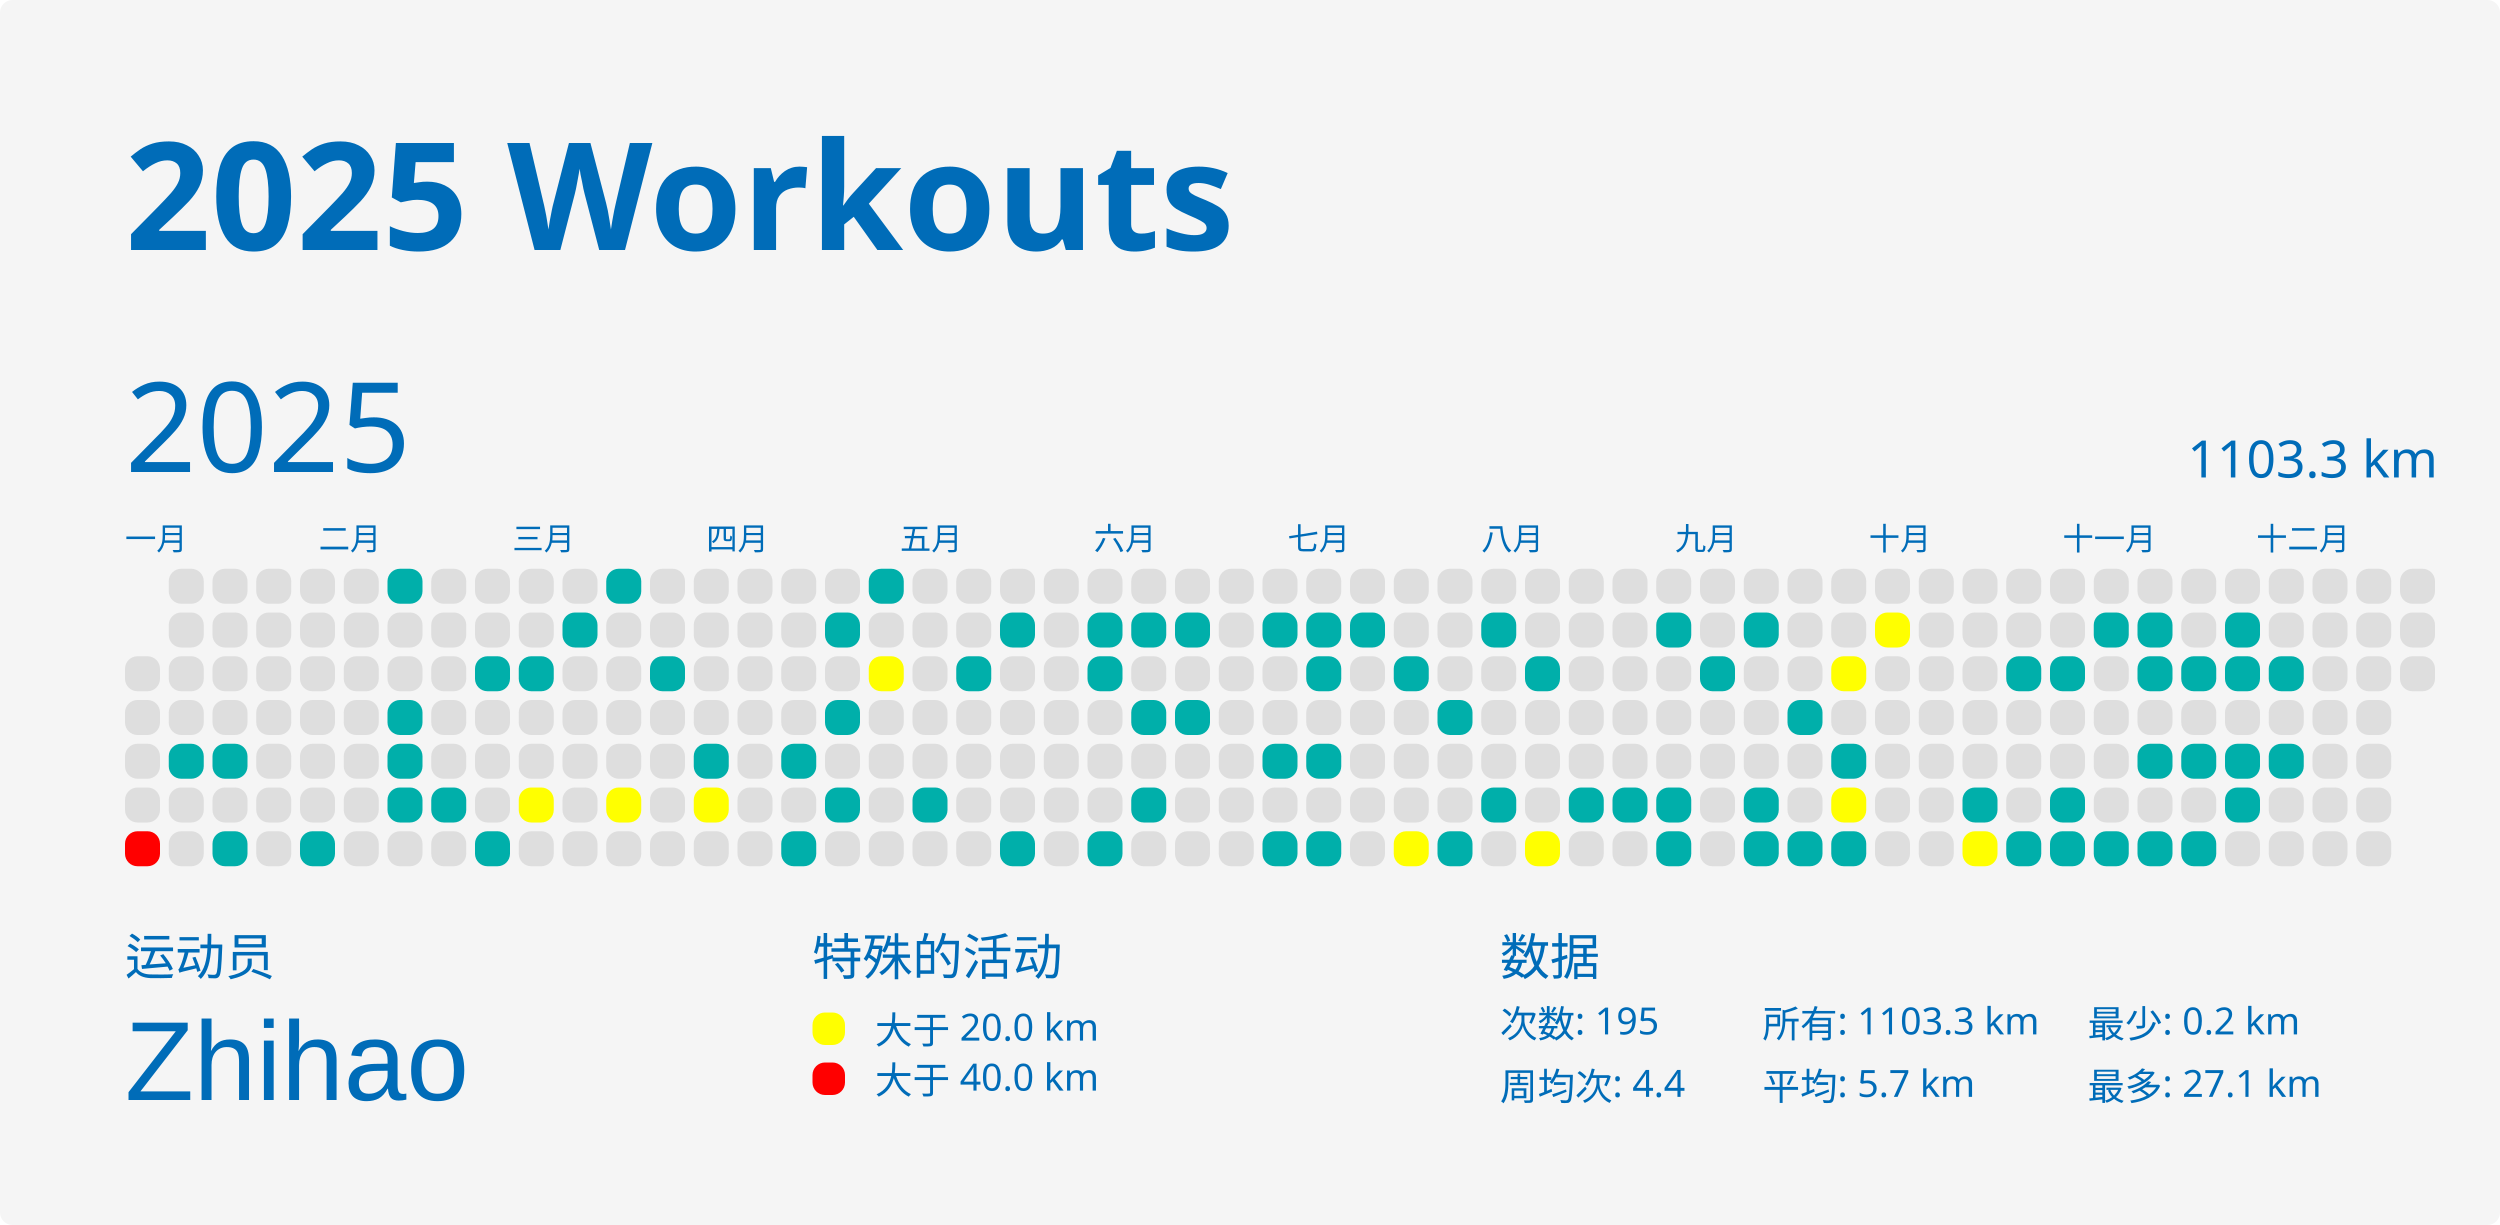
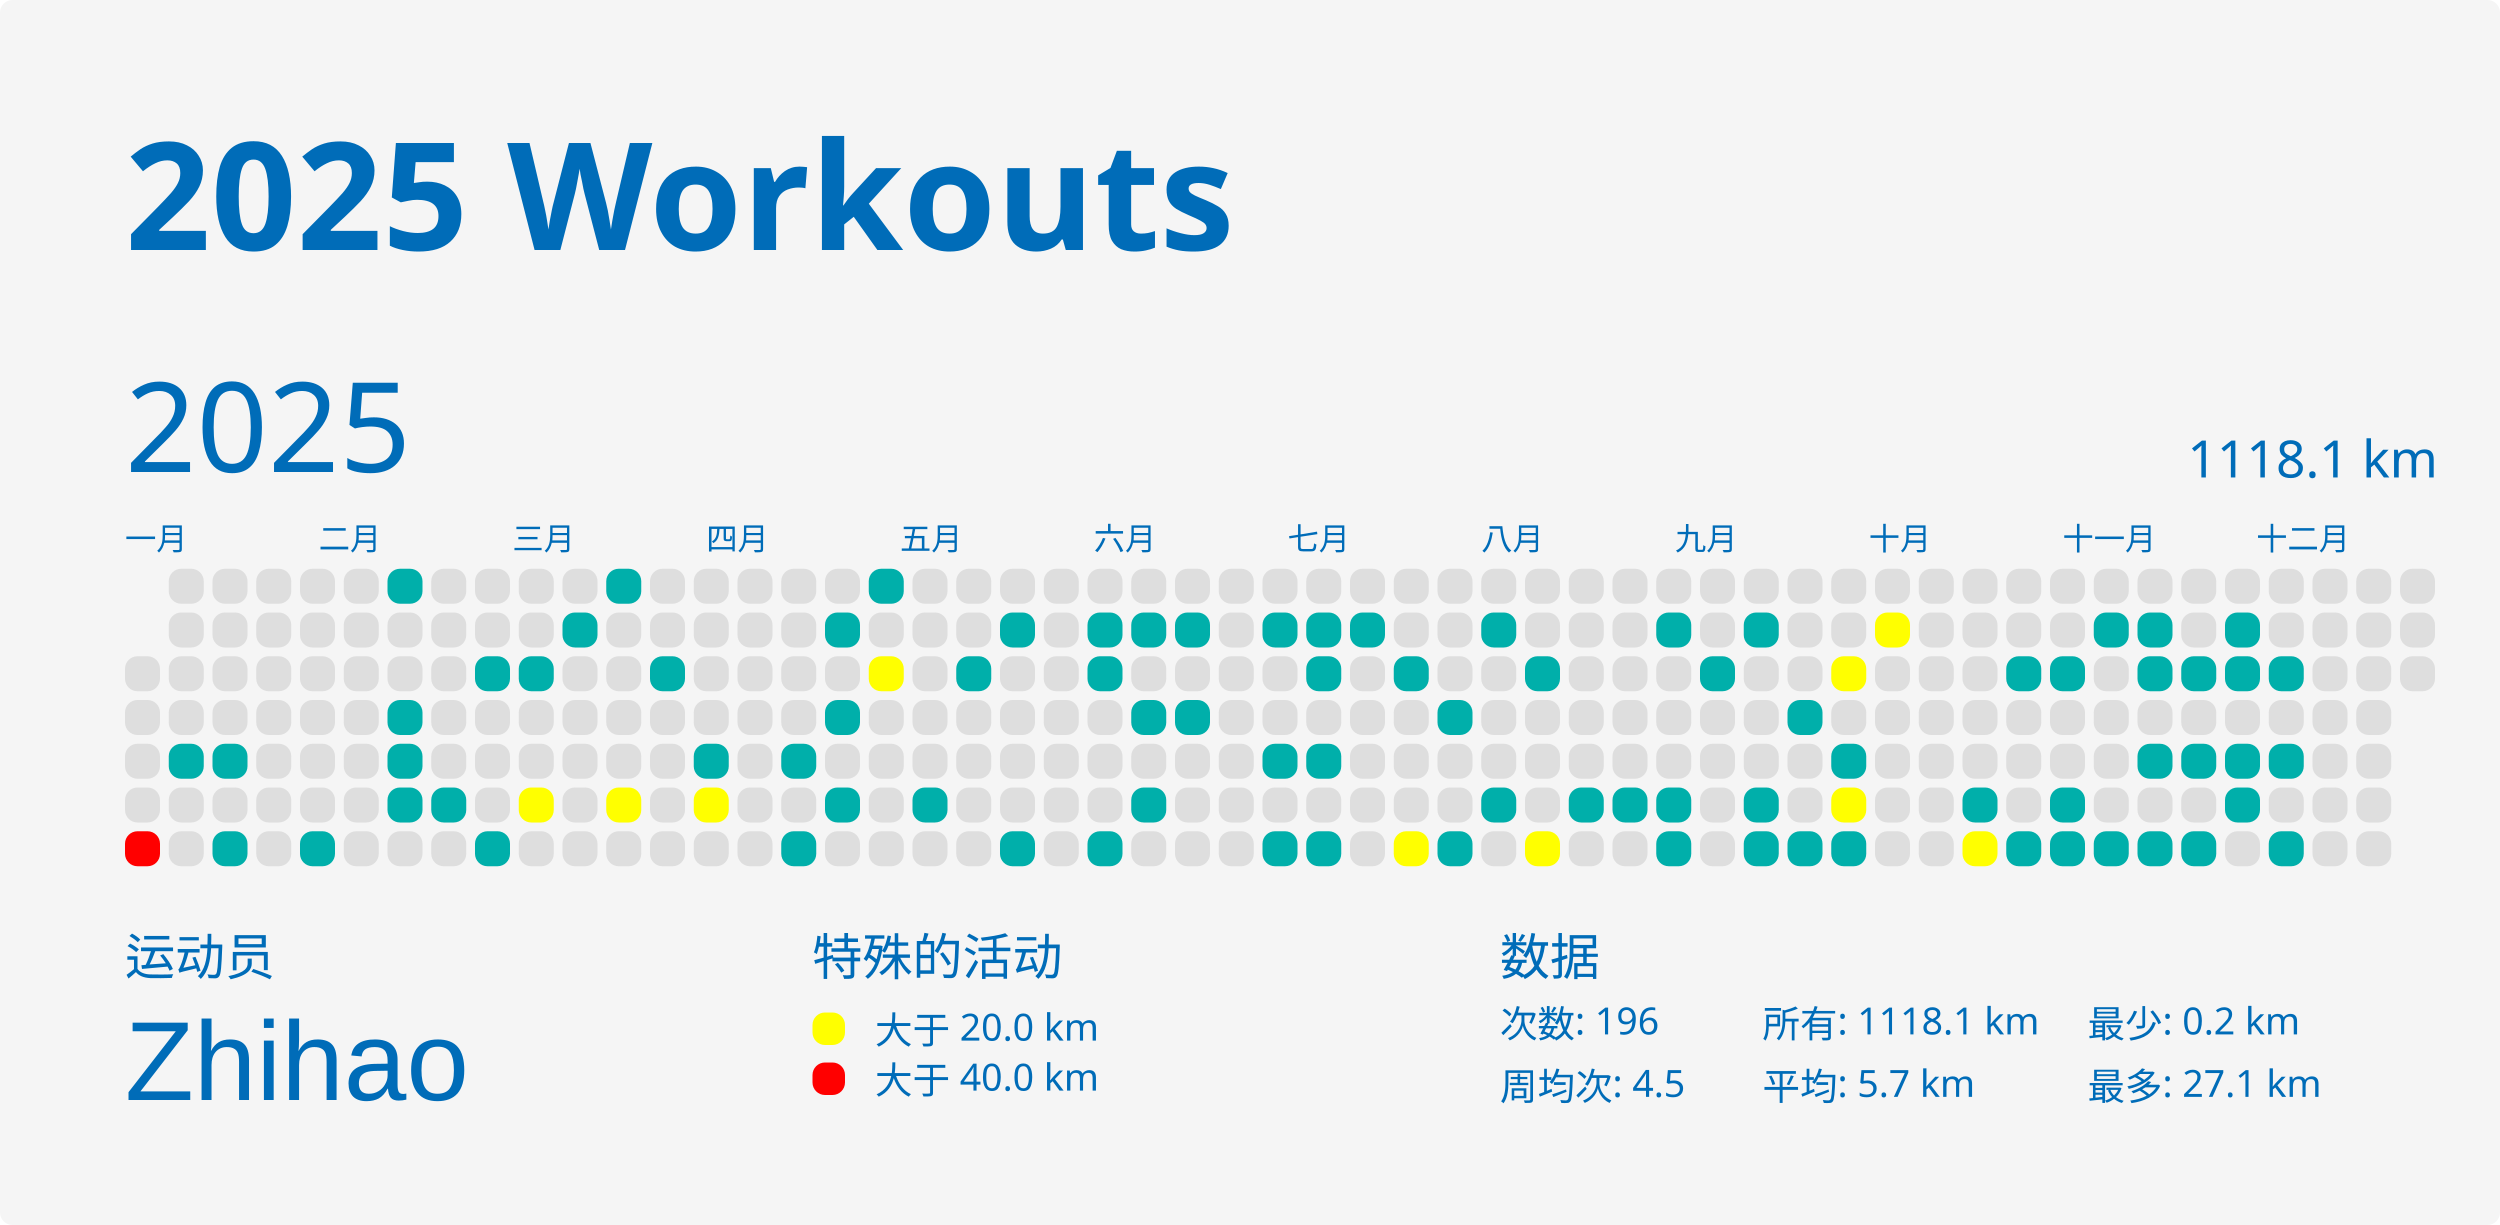
<svg xmlns="http://www.w3.org/2000/svg" baseProfile="full" height="98mm" version="1.1" viewBox="0,0,200,98" width="200mm">
  <defs />
  <rect fill="#f5f5f5" height="98" rx="1" ry="1" width="200" x="0" y="0" />
  <text fill="#006cb8" style="font-size:12px; font-family:MGI-Regular; font-weight:bold;" x="10" y="20">2025 Workouts</text>
  <text fill="#006cb8" style="font-size:4px; font-family:MGI-Regular" x="10" y="78">运动员</text>
  <text fill="#006cb8" style="font-size:9px; font-family:Arial" x="10" y="88">Zhihao</text>
  <text fill="#006cb8" style="font-size:4px; font-family:MGI-Regular" x="65" y="78">特殊的活动</text>
  <rect fill="yellow" height="2.6" rx="1" ry="1" width="2.6" x="65" y="81" />
  <text fill="#006cb8" style="font-size:3px; font-family:MGI-Regular" x="70" y="83.5">大于 20.0 km</text>
  <rect fill="red" height="2.6" rx="1" ry="1" width="2.6" x="65" y="85" />
  <text fill="#006cb8" style="font-size:3px; font-family:MGI-Regular" x="70" y="87.5">大于 40.0 km</text>
  <text fill="#006cb8" style="font-size:4px; font-family:MGI-Regular" x="120" y="78">数据</text>
-   <text fill="#006cb8" style="font-size:3px; font-family:MGI-Regular" x="120" y="83">次数: 195</text>
-   <text fill="#006cb8" style="font-size:3px; font-family:MGI-Regular" x="120" y="88">周均次: 4.4</text>
-   <text fill="#006cb8" style="font-size:3px; font-family:MGI-Regular" x="141" y="83">所有: 1103.3 km</text>
+   <text fill="#006cb8" style="font-size:3px; font-family:MGI-Regular" x="120" y="83">次数: 196</text>
+   <text fill="#006cb8" style="font-size:3px; font-family:MGI-Regular" x="120" y="88">周均次: 4.5</text>
+   <text fill="#006cb8" style="font-size:3px; font-family:MGI-Regular" x="141" y="83">所有: 1118.1 km</text>
  <text fill="#006cb8" style="font-size:3px; font-family:MGI-Regular" x="141" y="88">平均: 5.7 km</text>
  <text fill="#006cb8" style="font-size:3px; font-family:MGI-Regular" x="167" y="83">最少: 0.2 km</text>
  <text fill="#006cb8" style="font-size:3px; font-family:MGI-Regular" x="167" y="88">最多: 27.1 km</text>
  <text dominant-baseline="hanging" fill="#006cb8" style="font-size:10.0px; font-family:MGI-Regular;" x="10" y="30">2025</text>
-   <text dominant-baseline="hanging" fill="#006cb8" style="font-size:4.125px; font-family:MGI-Regular;" x="175" y="35">1103.3 km</text>
+   <text dominant-baseline="hanging" fill="#006cb8" style="font-size:4.125px; font-family:MGI-Regular;" x="175" y="35">1118.1 km</text>
  <text fill="#006cb8" style="font-size:2.5px; font-family:MGI-Regular" x="10.0" y="44">一月</text>
  <text fill="#006cb8" style="font-size:2.5px; font-family:MGI-Regular" x="25.5" y="44">二月</text>
  <text fill="#006cb8" style="font-size:2.5px; font-family:MGI-Regular" x="41.0" y="44">三月</text>
  <text fill="#006cb8" style="font-size:2.5px; font-family:MGI-Regular" x="56.5" y="44">四月</text>
  <text fill="#006cb8" style="font-size:2.5px; font-family:MGI-Regular" x="72.0" y="44">五月</text>
  <text fill="#006cb8" style="font-size:2.5px; font-family:MGI-Regular" x="87.5" y="44">六月</text>
  <text fill="#006cb8" style="font-size:2.5px; font-family:MGI-Regular" x="103.0" y="44">七月</text>
  <text fill="#006cb8" style="font-size:2.5px; font-family:MGI-Regular" x="118.5" y="44">八月</text>
  <text fill="#006cb8" style="font-size:2.5px; font-family:MGI-Regular" x="134.0" y="44">九月</text>
  <text fill="#006cb8" style="font-size:2.5px; font-family:MGI-Regular" x="149.5" y="44">十月</text>
  <text fill="#006cb8" style="font-size:2.5px; font-family:MGI-Regular" x="165.0" y="44">十一月</text>
  <text fill="#006cb8" style="font-size:2.5px; font-family:MGI-Regular" x="180.5" y="44">十二月</text>
  <rect fill="#dedede" height="2.8" rx="1" ry="1" width="2.8" x="10.0" y="52.5" />
  <rect fill="#dedede" height="2.8" rx="1" ry="1" width="2.8" x="10.0" y="56.0" />
  <rect fill="#dedede" height="2.8" rx="1" ry="1" width="2.8" x="10.0" y="59.5" />
  <rect fill="#dedede" height="2.8" rx="1" ry="1" width="2.8" x="10.0" y="63.0" />
  <rect fill="red" height="2.8" rx="1" ry="1" width="2.8" x="10.0" y="66.5" />
  <rect fill="#dedede" height="2.8" rx="1" ry="1" width="2.8" x="13.5" y="45.5" />
  <rect fill="#dedede" height="2.8" rx="1" ry="1" width="2.8" x="13.5" y="49.0" />
  <rect fill="#dedede" height="2.8" rx="1" ry="1" width="2.8" x="13.5" y="52.5" />
  <rect fill="#dedede" height="2.8" rx="1" ry="1" width="2.8" x="13.5" y="56.0" />
  <rect fill="#00AFAA" height="2.8" rx="1" ry="1" width="2.8" x="13.5" y="59.5" />
  <rect fill="#dedede" height="2.8" rx="1" ry="1" width="2.8" x="13.5" y="63.0" />
  <rect fill="#dedede" height="2.8" rx="1" ry="1" width="2.8" x="13.5" y="66.5" />
  <rect fill="#dedede" height="2.8" rx="1" ry="1" width="2.8" x="17.0" y="45.5" />
  <rect fill="#dedede" height="2.8" rx="1" ry="1" width="2.8" x="17.0" y="49.0" />
  <rect fill="#dedede" height="2.8" rx="1" ry="1" width="2.8" x="17.0" y="52.5" />
  <rect fill="#dedede" height="2.8" rx="1" ry="1" width="2.8" x="17.0" y="56.0" />
  <rect fill="#00AFAA" height="2.8" rx="1" ry="1" width="2.8" x="17.0" y="59.5" />
  <rect fill="#dedede" height="2.8" rx="1" ry="1" width="2.8" x="17.0" y="63.0" />
  <rect fill="#00AFAA" height="2.8" rx="1" ry="1" width="2.8" x="17.0" y="66.5" />
  <rect fill="#dedede" height="2.8" rx="1" ry="1" width="2.8" x="20.5" y="45.5" />
  <rect fill="#dedede" height="2.8" rx="1" ry="1" width="2.8" x="20.5" y="49.0" />
  <rect fill="#dedede" height="2.8" rx="1" ry="1" width="2.8" x="20.5" y="52.5" />
  <rect fill="#dedede" height="2.8" rx="1" ry="1" width="2.8" x="20.5" y="56.0" />
  <rect fill="#dedede" height="2.8" rx="1" ry="1" width="2.8" x="20.5" y="59.5" />
  <rect fill="#dedede" height="2.8" rx="1" ry="1" width="2.8" x="20.5" y="63.0" />
  <rect fill="#dedede" height="2.8" rx="1" ry="1" width="2.8" x="20.5" y="66.5" />
  <rect fill="#dedede" height="2.8" rx="1" ry="1" width="2.8" x="24.0" y="45.5" />
  <rect fill="#dedede" height="2.8" rx="1" ry="1" width="2.8" x="24.0" y="49.0" />
  <rect fill="#dedede" height="2.8" rx="1" ry="1" width="2.8" x="24.0" y="52.5" />
  <rect fill="#dedede" height="2.8" rx="1" ry="1" width="2.8" x="24.0" y="56.0" />
  <rect fill="#dedede" height="2.8" rx="1" ry="1" width="2.8" x="24.0" y="59.5" />
  <rect fill="#dedede" height="2.8" rx="1" ry="1" width="2.8" x="24.0" y="63.0" />
  <rect fill="#00AFAA" height="2.8" rx="1" ry="1" width="2.8" x="24.0" y="66.5" />
  <rect fill="#dedede" height="2.8" rx="1" ry="1" width="2.8" x="27.5" y="45.5" />
  <rect fill="#dedede" height="2.8" rx="1" ry="1" width="2.8" x="27.5" y="49.0" />
  <rect fill="#dedede" height="2.8" rx="1" ry="1" width="2.8" x="27.5" y="52.5" />
  <rect fill="#dedede" height="2.8" rx="1" ry="1" width="2.8" x="27.5" y="56.0" />
  <rect fill="#dedede" height="2.8" rx="1" ry="1" width="2.8" x="27.5" y="59.5" />
  <rect fill="#dedede" height="2.8" rx="1" ry="1" width="2.8" x="27.5" y="63.0" />
  <rect fill="#dedede" height="2.8" rx="1" ry="1" width="2.8" x="27.5" y="66.5" />
  <rect fill="#00AFAA" height="2.8" rx="1" ry="1" width="2.8" x="31.0" y="45.5" />
  <rect fill="#dedede" height="2.8" rx="1" ry="1" width="2.8" x="31.0" y="49.0" />
  <rect fill="#dedede" height="2.8" rx="1" ry="1" width="2.8" x="31.0" y="52.5" />
  <rect fill="#00AFAA" height="2.8" rx="1" ry="1" width="2.8" x="31.0" y="56.0" />
  <rect fill="#00AFAA" height="2.8" rx="1" ry="1" width="2.8" x="31.0" y="59.5" />
  <rect fill="#00AFAA" height="2.8" rx="1" ry="1" width="2.8" x="31.0" y="63.0" />
  <rect fill="#dedede" height="2.8" rx="1" ry="1" width="2.8" x="31.0" y="66.5" />
  <rect fill="#dedede" height="2.8" rx="1" ry="1" width="2.8" x="34.5" y="45.5" />
  <rect fill="#dedede" height="2.8" rx="1" ry="1" width="2.8" x="34.5" y="49.0" />
  <rect fill="#dedede" height="2.8" rx="1" ry="1" width="2.8" x="34.5" y="52.5" />
  <rect fill="#dedede" height="2.8" rx="1" ry="1" width="2.8" x="34.5" y="56.0" />
  <rect fill="#dedede" height="2.8" rx="1" ry="1" width="2.8" x="34.5" y="59.5" />
  <rect fill="#00AFAA" height="2.8" rx="1" ry="1" width="2.8" x="34.5" y="63.0" />
  <rect fill="#dedede" height="2.8" rx="1" ry="1" width="2.8" x="34.5" y="66.5" />
  <rect fill="#dedede" height="2.8" rx="1" ry="1" width="2.8" x="38.0" y="45.5" />
  <rect fill="#dedede" height="2.8" rx="1" ry="1" width="2.8" x="38.0" y="49.0" />
  <rect fill="#00AFAA" height="2.8" rx="1" ry="1" width="2.8" x="38.0" y="52.5" />
  <rect fill="#dedede" height="2.8" rx="1" ry="1" width="2.8" x="38.0" y="56.0" />
  <rect fill="#dedede" height="2.8" rx="1" ry="1" width="2.8" x="38.0" y="59.5" />
  <rect fill="#dedede" height="2.8" rx="1" ry="1" width="2.8" x="38.0" y="63.0" />
  <rect fill="#00AFAA" height="2.8" rx="1" ry="1" width="2.8" x="38.0" y="66.5" />
  <rect fill="#dedede" height="2.8" rx="1" ry="1" width="2.8" x="41.5" y="45.5" />
  <rect fill="#dedede" height="2.8" rx="1" ry="1" width="2.8" x="41.5" y="49.0" />
  <rect fill="#00AFAA" height="2.8" rx="1" ry="1" width="2.8" x="41.5" y="52.5" />
  <rect fill="#dedede" height="2.8" rx="1" ry="1" width="2.8" x="41.5" y="56.0" />
  <rect fill="#dedede" height="2.8" rx="1" ry="1" width="2.8" x="41.5" y="59.5" />
  <rect fill="yellow" height="2.8" rx="1" ry="1" width="2.8" x="41.5" y="63.0" />
  <rect fill="#dedede" height="2.8" rx="1" ry="1" width="2.8" x="41.5" y="66.5" />
  <rect fill="#dedede" height="2.8" rx="1" ry="1" width="2.8" x="45.0" y="45.5" />
  <rect fill="#00AFAA" height="2.8" rx="1" ry="1" width="2.8" x="45.0" y="49.0" />
  <rect fill="#dedede" height="2.8" rx="1" ry="1" width="2.8" x="45.0" y="52.5" />
  <rect fill="#dedede" height="2.8" rx="1" ry="1" width="2.8" x="45.0" y="56.0" />
  <rect fill="#dedede" height="2.8" rx="1" ry="1" width="2.8" x="45.0" y="59.5" />
  <rect fill="#dedede" height="2.8" rx="1" ry="1" width="2.8" x="45.0" y="63.0" />
  <rect fill="#dedede" height="2.8" rx="1" ry="1" width="2.8" x="45.0" y="66.5" />
  <rect fill="#00AFAA" height="2.8" rx="1" ry="1" width="2.8" x="48.5" y="45.5" />
  <rect fill="#dedede" height="2.8" rx="1" ry="1" width="2.8" x="48.5" y="49.0" />
  <rect fill="#dedede" height="2.8" rx="1" ry="1" width="2.8" x="48.5" y="52.5" />
  <rect fill="#dedede" height="2.8" rx="1" ry="1" width="2.8" x="48.5" y="56.0" />
  <rect fill="#dedede" height="2.8" rx="1" ry="1" width="2.8" x="48.5" y="59.5" />
  <rect fill="yellow" height="2.8" rx="1" ry="1" width="2.8" x="48.5" y="63.0" />
  <rect fill="#dedede" height="2.8" rx="1" ry="1" width="2.8" x="48.5" y="66.5" />
  <rect fill="#dedede" height="2.8" rx="1" ry="1" width="2.8" x="52.0" y="45.5" />
  <rect fill="#dedede" height="2.8" rx="1" ry="1" width="2.8" x="52.0" y="49.0" />
  <rect fill="#00AFAA" height="2.8" rx="1" ry="1" width="2.8" x="52.0" y="52.5" />
  <rect fill="#dedede" height="2.8" rx="1" ry="1" width="2.8" x="52.0" y="56.0" />
  <rect fill="#dedede" height="2.8" rx="1" ry="1" width="2.8" x="52.0" y="59.5" />
  <rect fill="#dedede" height="2.8" rx="1" ry="1" width="2.8" x="52.0" y="63.0" />
  <rect fill="#dedede" height="2.8" rx="1" ry="1" width="2.8" x="52.0" y="66.5" />
  <rect fill="#dedede" height="2.8" rx="1" ry="1" width="2.8" x="55.5" y="45.5" />
  <rect fill="#dedede" height="2.8" rx="1" ry="1" width="2.8" x="55.5" y="49.0" />
  <rect fill="#dedede" height="2.8" rx="1" ry="1" width="2.8" x="55.5" y="52.5" />
  <rect fill="#dedede" height="2.8" rx="1" ry="1" width="2.8" x="55.5" y="56.0" />
  <rect fill="#00AFAA" height="2.8" rx="1" ry="1" width="2.8" x="55.5" y="59.5" />
  <rect fill="yellow" height="2.8" rx="1" ry="1" width="2.8" x="55.5" y="63.0" />
  <rect fill="#dedede" height="2.8" rx="1" ry="1" width="2.8" x="55.5" y="66.5" />
  <rect fill="#dedede" height="2.8" rx="1" ry="1" width="2.8" x="59.0" y="45.5" />
  <rect fill="#dedede" height="2.8" rx="1" ry="1" width="2.8" x="59.0" y="49.0" />
  <rect fill="#dedede" height="2.8" rx="1" ry="1" width="2.8" x="59.0" y="52.5" />
  <rect fill="#dedede" height="2.8" rx="1" ry="1" width="2.8" x="59.0" y="56.0" />
  <rect fill="#dedede" height="2.8" rx="1" ry="1" width="2.8" x="59.0" y="59.5" />
  <rect fill="#dedede" height="2.8" rx="1" ry="1" width="2.8" x="59.0" y="63.0" />
  <rect fill="#dedede" height="2.8" rx="1" ry="1" width="2.8" x="59.0" y="66.5" />
  <rect fill="#dedede" height="2.8" rx="1" ry="1" width="2.8" x="62.5" y="45.5" />
  <rect fill="#dedede" height="2.8" rx="1" ry="1" width="2.8" x="62.5" y="49.0" />
  <rect fill="#dedede" height="2.8" rx="1" ry="1" width="2.8" x="62.5" y="52.5" />
  <rect fill="#dedede" height="2.8" rx="1" ry="1" width="2.8" x="62.5" y="56.0" />
  <rect fill="#00AFAA" height="2.8" rx="1" ry="1" width="2.8" x="62.5" y="59.5" />
  <rect fill="#dedede" height="2.8" rx="1" ry="1" width="2.8" x="62.5" y="63.0" />
  <rect fill="#00AFAA" height="2.8" rx="1" ry="1" width="2.8" x="62.5" y="66.5" />
  <rect fill="#dedede" height="2.8" rx="1" ry="1" width="2.8" x="66.0" y="45.5" />
  <rect fill="#00AFAA" height="2.8" rx="1" ry="1" width="2.8" x="66.0" y="49.0" />
  <rect fill="#dedede" height="2.8" rx="1" ry="1" width="2.8" x="66.0" y="52.5" />
  <rect fill="#00AFAA" height="2.8" rx="1" ry="1" width="2.8" x="66.0" y="56.0" />
  <rect fill="#dedede" height="2.8" rx="1" ry="1" width="2.8" x="66.0" y="59.5" />
  <rect fill="#00AFAA" height="2.8" rx="1" ry="1" width="2.8" x="66.0" y="63.0" />
  <rect fill="#dedede" height="2.8" rx="1" ry="1" width="2.8" x="66.0" y="66.5" />
  <rect fill="#00AFAA" height="2.8" rx="1" ry="1" width="2.8" x="69.5" y="45.5" />
  <rect fill="#dedede" height="2.8" rx="1" ry="1" width="2.8" x="69.5" y="49.0" />
  <rect fill="yellow" height="2.8" rx="1" ry="1" width="2.8" x="69.5" y="52.5" />
  <rect fill="#dedede" height="2.8" rx="1" ry="1" width="2.8" x="69.5" y="56.0" />
  <rect fill="#dedede" height="2.8" rx="1" ry="1" width="2.8" x="69.5" y="59.5" />
  <rect fill="#dedede" height="2.8" rx="1" ry="1" width="2.8" x="69.5" y="63.0" />
  <rect fill="#dedede" height="2.8" rx="1" ry="1" width="2.8" x="69.5" y="66.5" />
  <rect fill="#dedede" height="2.8" rx="1" ry="1" width="2.8" x="73.0" y="45.5" />
  <rect fill="#dedede" height="2.8" rx="1" ry="1" width="2.8" x="73.0" y="49.0" />
  <rect fill="#dedede" height="2.8" rx="1" ry="1" width="2.8" x="73.0" y="52.5" />
  <rect fill="#dedede" height="2.8" rx="1" ry="1" width="2.8" x="73.0" y="56.0" />
  <rect fill="#dedede" height="2.8" rx="1" ry="1" width="2.8" x="73.0" y="59.5" />
  <rect fill="#00AFAA" height="2.8" rx="1" ry="1" width="2.8" x="73.0" y="63.0" />
  <rect fill="#dedede" height="2.8" rx="1" ry="1" width="2.8" x="73.0" y="66.5" />
  <rect fill="#dedede" height="2.8" rx="1" ry="1" width="2.8" x="76.5" y="45.5" />
  <rect fill="#dedede" height="2.8" rx="1" ry="1" width="2.8" x="76.5" y="49.0" />
  <rect fill="#00AFAA" height="2.8" rx="1" ry="1" width="2.8" x="76.5" y="52.5" />
  <rect fill="#dedede" height="2.8" rx="1" ry="1" width="2.8" x="76.5" y="56.0" />
  <rect fill="#dedede" height="2.8" rx="1" ry="1" width="2.8" x="76.5" y="59.5" />
  <rect fill="#dedede" height="2.8" rx="1" ry="1" width="2.8" x="76.5" y="63.0" />
  <rect fill="#dedede" height="2.8" rx="1" ry="1" width="2.8" x="76.5" y="66.5" />
  <rect fill="#dedede" height="2.8" rx="1" ry="1" width="2.8" x="80.0" y="45.5" />
  <rect fill="#00AFAA" height="2.8" rx="1" ry="1" width="2.8" x="80.0" y="49.0" />
  <rect fill="#dedede" height="2.8" rx="1" ry="1" width="2.8" x="80.0" y="52.5" />
  <rect fill="#dedede" height="2.8" rx="1" ry="1" width="2.8" x="80.0" y="56.0" />
  <rect fill="#dedede" height="2.8" rx="1" ry="1" width="2.8" x="80.0" y="59.5" />
  <rect fill="#dedede" height="2.8" rx="1" ry="1" width="2.8" x="80.0" y="63.0" />
  <rect fill="#00AFAA" height="2.8" rx="1" ry="1" width="2.8" x="80.0" y="66.5" />
  <rect fill="#dedede" height="2.8" rx="1" ry="1" width="2.8" x="83.5" y="45.5" />
  <rect fill="#dedede" height="2.8" rx="1" ry="1" width="2.8" x="83.5" y="49.0" />
  <rect fill="#dedede" height="2.8" rx="1" ry="1" width="2.8" x="83.5" y="52.5" />
  <rect fill="#dedede" height="2.8" rx="1" ry="1" width="2.8" x="83.5" y="56.0" />
  <rect fill="#dedede" height="2.8" rx="1" ry="1" width="2.8" x="83.5" y="59.5" />
  <rect fill="#dedede" height="2.8" rx="1" ry="1" width="2.8" x="83.5" y="63.0" />
  <rect fill="#dedede" height="2.8" rx="1" ry="1" width="2.8" x="83.5" y="66.5" />
  <rect fill="#dedede" height="2.8" rx="1" ry="1" width="2.8" x="87.0" y="45.5" />
  <rect fill="#00AFAA" height="2.8" rx="1" ry="1" width="2.8" x="87.0" y="49.0" />
  <rect fill="#00AFAA" height="2.8" rx="1" ry="1" width="2.8" x="87.0" y="52.5" />
  <rect fill="#dedede" height="2.8" rx="1" ry="1" width="2.8" x="87.0" y="56.0" />
  <rect fill="#dedede" height="2.8" rx="1" ry="1" width="2.8" x="87.0" y="59.5" />
  <rect fill="#dedede" height="2.8" rx="1" ry="1" width="2.8" x="87.0" y="63.0" />
  <rect fill="#00AFAA" height="2.8" rx="1" ry="1" width="2.8" x="87.0" y="66.5" />
  <rect fill="#dedede" height="2.8" rx="1" ry="1" width="2.8" x="90.5" y="45.5" />
  <rect fill="#00AFAA" height="2.8" rx="1" ry="1" width="2.8" x="90.5" y="49.0" />
  <rect fill="#dedede" height="2.8" rx="1" ry="1" width="2.8" x="90.5" y="52.5" />
  <rect fill="#00AFAA" height="2.8" rx="1" ry="1" width="2.8" x="90.5" y="56.0" />
  <rect fill="#dedede" height="2.8" rx="1" ry="1" width="2.8" x="90.5" y="59.5" />
  <rect fill="#00AFAA" height="2.8" rx="1" ry="1" width="2.8" x="90.5" y="63.0" />
  <rect fill="#dedede" height="2.8" rx="1" ry="1" width="2.8" x="90.5" y="66.5" />
  <rect fill="#dedede" height="2.8" rx="1" ry="1" width="2.8" x="94.0" y="45.5" />
  <rect fill="#00AFAA" height="2.8" rx="1" ry="1" width="2.8" x="94.0" y="49.0" />
  <rect fill="#dedede" height="2.8" rx="1" ry="1" width="2.8" x="94.0" y="52.5" />
  <rect fill="#00AFAA" height="2.8" rx="1" ry="1" width="2.8" x="94.0" y="56.0" />
  <rect fill="#dedede" height="2.8" rx="1" ry="1" width="2.8" x="94.0" y="59.5" />
  <rect fill="#dedede" height="2.8" rx="1" ry="1" width="2.8" x="94.0" y="63.0" />
  <rect fill="#dedede" height="2.8" rx="1" ry="1" width="2.8" x="94.0" y="66.5" />
  <rect fill="#dedede" height="2.8" rx="1" ry="1" width="2.8" x="97.5" y="45.5" />
  <rect fill="#dedede" height="2.8" rx="1" ry="1" width="2.8" x="97.5" y="49.0" />
  <rect fill="#dedede" height="2.8" rx="1" ry="1" width="2.8" x="97.5" y="52.5" />
  <rect fill="#dedede" height="2.8" rx="1" ry="1" width="2.8" x="97.5" y="56.0" />
  <rect fill="#dedede" height="2.8" rx="1" ry="1" width="2.8" x="97.5" y="59.5" />
  <rect fill="#dedede" height="2.8" rx="1" ry="1" width="2.8" x="97.5" y="63.0" />
  <rect fill="#dedede" height="2.8" rx="1" ry="1" width="2.8" x="97.5" y="66.5" />
  <rect fill="#dedede" height="2.8" rx="1" ry="1" width="2.8" x="101.0" y="45.5" />
  <rect fill="#00AFAA" height="2.8" rx="1" ry="1" width="2.8" x="101.0" y="49.0" />
  <rect fill="#dedede" height="2.8" rx="1" ry="1" width="2.8" x="101.0" y="52.5" />
  <rect fill="#dedede" height="2.8" rx="1" ry="1" width="2.8" x="101.0" y="56.0" />
  <rect fill="#00AFAA" height="2.8" rx="1" ry="1" width="2.8" x="101.0" y="59.5" />
  <rect fill="#dedede" height="2.8" rx="1" ry="1" width="2.8" x="101.0" y="63.0" />
  <rect fill="#00AFAA" height="2.8" rx="1" ry="1" width="2.8" x="101.0" y="66.5" />
  <rect fill="#dedede" height="2.8" rx="1" ry="1" width="2.8" x="104.5" y="45.5" />
  <rect fill="#00AFAA" height="2.8" rx="1" ry="1" width="2.8" x="104.5" y="49.0" />
  <rect fill="#00AFAA" height="2.8" rx="1" ry="1" width="2.8" x="104.5" y="52.5" />
  <rect fill="#dedede" height="2.8" rx="1" ry="1" width="2.8" x="104.5" y="56.0" />
  <rect fill="#00AFAA" height="2.8" rx="1" ry="1" width="2.8" x="104.5" y="59.5" />
  <rect fill="#dedede" height="2.8" rx="1" ry="1" width="2.8" x="104.5" y="63.0" />
  <rect fill="#00AFAA" height="2.8" rx="1" ry="1" width="2.8" x="104.5" y="66.5" />
  <rect fill="#dedede" height="2.8" rx="1" ry="1" width="2.8" x="108.0" y="45.5" />
  <rect fill="#00AFAA" height="2.8" rx="1" ry="1" width="2.8" x="108.0" y="49.0" />
  <rect fill="#dedede" height="2.8" rx="1" ry="1" width="2.8" x="108.0" y="52.5" />
  <rect fill="#dedede" height="2.8" rx="1" ry="1" width="2.8" x="108.0" y="56.0" />
  <rect fill="#dedede" height="2.8" rx="1" ry="1" width="2.8" x="108.0" y="59.5" />
  <rect fill="#dedede" height="2.8" rx="1" ry="1" width="2.8" x="108.0" y="63.0" />
  <rect fill="#dedede" height="2.8" rx="1" ry="1" width="2.8" x="108.0" y="66.5" />
  <rect fill="#dedede" height="2.8" rx="1" ry="1" width="2.8" x="111.5" y="45.5" />
  <rect fill="#dedede" height="2.8" rx="1" ry="1" width="2.8" x="111.5" y="49.0" />
  <rect fill="#00AFAA" height="2.8" rx="1" ry="1" width="2.8" x="111.5" y="52.5" />
  <rect fill="#dedede" height="2.8" rx="1" ry="1" width="2.8" x="111.5" y="56.0" />
  <rect fill="#dedede" height="2.8" rx="1" ry="1" width="2.8" x="111.5" y="59.5" />
  <rect fill="#dedede" height="2.8" rx="1" ry="1" width="2.8" x="111.5" y="63.0" />
  <rect fill="yellow" height="2.8" rx="1" ry="1" width="2.8" x="111.5" y="66.5" />
  <rect fill="#dedede" height="2.8" rx="1" ry="1" width="2.8" x="115.0" y="45.5" />
  <rect fill="#dedede" height="2.8" rx="1" ry="1" width="2.8" x="115.0" y="49.0" />
  <rect fill="#dedede" height="2.8" rx="1" ry="1" width="2.8" x="115.0" y="52.5" />
  <rect fill="#00AFAA" height="2.8" rx="1" ry="1" width="2.8" x="115.0" y="56.0" />
  <rect fill="#dedede" height="2.8" rx="1" ry="1" width="2.8" x="115.0" y="59.5" />
  <rect fill="#dedede" height="2.8" rx="1" ry="1" width="2.8" x="115.0" y="63.0" />
  <rect fill="#00AFAA" height="2.8" rx="1" ry="1" width="2.8" x="115.0" y="66.5" />
  <rect fill="#dedede" height="2.8" rx="1" ry="1" width="2.8" x="118.5" y="45.5" />
  <rect fill="#00AFAA" height="2.8" rx="1" ry="1" width="2.8" x="118.5" y="49.0" />
  <rect fill="#dedede" height="2.8" rx="1" ry="1" width="2.8" x="118.5" y="52.5" />
  <rect fill="#dedede" height="2.8" rx="1" ry="1" width="2.8" x="118.5" y="56.0" />
  <rect fill="#dedede" height="2.8" rx="1" ry="1" width="2.8" x="118.5" y="59.5" />
  <rect fill="#00AFAA" height="2.8" rx="1" ry="1" width="2.8" x="118.5" y="63.0" />
  <rect fill="#dedede" height="2.8" rx="1" ry="1" width="2.8" x="118.5" y="66.5" />
  <rect fill="#dedede" height="2.8" rx="1" ry="1" width="2.8" x="122.0" y="45.5" />
  <rect fill="#dedede" height="2.8" rx="1" ry="1" width="2.8" x="122.0" y="49.0" />
  <rect fill="#00AFAA" height="2.8" rx="1" ry="1" width="2.8" x="122.0" y="52.5" />
  <rect fill="#dedede" height="2.8" rx="1" ry="1" width="2.8" x="122.0" y="56.0" />
  <rect fill="#dedede" height="2.8" rx="1" ry="1" width="2.8" x="122.0" y="59.5" />
  <rect fill="#dedede" height="2.8" rx="1" ry="1" width="2.8" x="122.0" y="63.0" />
  <rect fill="yellow" height="2.8" rx="1" ry="1" width="2.8" x="122.0" y="66.5" />
  <rect fill="#dedede" height="2.8" rx="1" ry="1" width="2.8" x="125.5" y="45.5" />
  <rect fill="#dedede" height="2.8" rx="1" ry="1" width="2.8" x="125.5" y="49.0" />
  <rect fill="#dedede" height="2.8" rx="1" ry="1" width="2.8" x="125.5" y="52.5" />
  <rect fill="#dedede" height="2.8" rx="1" ry="1" width="2.8" x="125.5" y="56.0" />
  <rect fill="#dedede" height="2.8" rx="1" ry="1" width="2.8" x="125.5" y="59.5" />
  <rect fill="#00AFAA" height="2.8" rx="1" ry="1" width="2.8" x="125.5" y="63.0" />
  <rect fill="#dedede" height="2.8" rx="1" ry="1" width="2.8" x="125.5" y="66.5" />
  <rect fill="#dedede" height="2.8" rx="1" ry="1" width="2.8" x="129.0" y="45.5" />
  <rect fill="#dedede" height="2.8" rx="1" ry="1" width="2.8" x="129.0" y="49.0" />
  <rect fill="#dedede" height="2.8" rx="1" ry="1" width="2.8" x="129.0" y="52.5" />
  <rect fill="#dedede" height="2.8" rx="1" ry="1" width="2.8" x="129.0" y="56.0" />
  <rect fill="#dedede" height="2.8" rx="1" ry="1" width="2.8" x="129.0" y="59.5" />
  <rect fill="#00AFAA" height="2.8" rx="1" ry="1" width="2.8" x="129.0" y="63.0" />
  <rect fill="#dedede" height="2.8" rx="1" ry="1" width="2.8" x="129.0" y="66.5" />
  <rect fill="#dedede" height="2.8" rx="1" ry="1" width="2.8" x="132.5" y="45.5" />
  <rect fill="#00AFAA" height="2.8" rx="1" ry="1" width="2.8" x="132.5" y="49.0" />
  <rect fill="#dedede" height="2.8" rx="1" ry="1" width="2.8" x="132.5" y="52.5" />
  <rect fill="#dedede" height="2.8" rx="1" ry="1" width="2.8" x="132.5" y="56.0" />
  <rect fill="#dedede" height="2.8" rx="1" ry="1" width="2.8" x="132.5" y="59.5" />
  <rect fill="#00AFAA" height="2.8" rx="1" ry="1" width="2.8" x="132.5" y="63.0" />
  <rect fill="#00AFAA" height="2.8" rx="1" ry="1" width="2.8" x="132.5" y="66.5" />
  <rect fill="#dedede" height="2.8" rx="1" ry="1" width="2.8" x="136.0" y="45.5" />
  <rect fill="#dedede" height="2.8" rx="1" ry="1" width="2.8" x="136.0" y="49.0" />
  <rect fill="#00AFAA" height="2.8" rx="1" ry="1" width="2.8" x="136.0" y="52.5" />
  <rect fill="#dedede" height="2.8" rx="1" ry="1" width="2.8" x="136.0" y="56.0" />
  <rect fill="#dedede" height="2.8" rx="1" ry="1" width="2.8" x="136.0" y="59.5" />
  <rect fill="#dedede" height="2.8" rx="1" ry="1" width="2.8" x="136.0" y="63.0" />
  <rect fill="#dedede" height="2.8" rx="1" ry="1" width="2.8" x="136.0" y="66.5" />
  <rect fill="#dedede" height="2.8" rx="1" ry="1" width="2.8" x="139.5" y="45.5" />
  <rect fill="#00AFAA" height="2.8" rx="1" ry="1" width="2.8" x="139.5" y="49.0" />
  <rect fill="#dedede" height="2.8" rx="1" ry="1" width="2.8" x="139.5" y="52.5" />
  <rect fill="#dedede" height="2.8" rx="1" ry="1" width="2.8" x="139.5" y="56.0" />
  <rect fill="#dedede" height="2.8" rx="1" ry="1" width="2.8" x="139.5" y="59.5" />
  <rect fill="#00AFAA" height="2.8" rx="1" ry="1" width="2.8" x="139.5" y="63.0" />
  <rect fill="#00AFAA" height="2.8" rx="1" ry="1" width="2.8" x="139.5" y="66.5" />
  <rect fill="#dedede" height="2.8" rx="1" ry="1" width="2.8" x="143.0" y="45.5" />
  <rect fill="#dedede" height="2.8" rx="1" ry="1" width="2.8" x="143.0" y="49.0" />
  <rect fill="#dedede" height="2.8" rx="1" ry="1" width="2.8" x="143.0" y="52.5" />
  <rect fill="#00AFAA" height="2.8" rx="1" ry="1" width="2.8" x="143.0" y="56.0" />
  <rect fill="#dedede" height="2.8" rx="1" ry="1" width="2.8" x="143.0" y="59.5" />
  <rect fill="#dedede" height="2.8" rx="1" ry="1" width="2.8" x="143.0" y="63.0" />
  <rect fill="#00AFAA" height="2.8" rx="1" ry="1" width="2.8" x="143.0" y="66.5" />
  <rect fill="#dedede" height="2.8" rx="1" ry="1" width="2.8" x="146.5" y="45.5" />
  <rect fill="#dedede" height="2.8" rx="1" ry="1" width="2.8" x="146.5" y="49.0" />
  <rect fill="yellow" height="2.8" rx="1" ry="1" width="2.8" x="146.5" y="52.5" />
  <rect fill="#dedede" height="2.8" rx="1" ry="1" width="2.8" x="146.5" y="56.0" />
  <rect fill="#00AFAA" height="2.8" rx="1" ry="1" width="2.8" x="146.5" y="59.5" />
  <rect fill="yellow" height="2.8" rx="1" ry="1" width="2.8" x="146.5" y="63.0" />
  <rect fill="#00AFAA" height="2.8" rx="1" ry="1" width="2.8" x="146.5" y="66.5" />
  <rect fill="#dedede" height="2.8" rx="1" ry="1" width="2.8" x="150.0" y="45.5" />
  <rect fill="yellow" height="2.8" rx="1" ry="1" width="2.8" x="150.0" y="49.0" />
  <rect fill="#dedede" height="2.8" rx="1" ry="1" width="2.8" x="150.0" y="52.5" />
  <rect fill="#dedede" height="2.8" rx="1" ry="1" width="2.8" x="150.0" y="56.0" />
  <rect fill="#dedede" height="2.8" rx="1" ry="1" width="2.8" x="150.0" y="59.5" />
  <rect fill="#dedede" height="2.8" rx="1" ry="1" width="2.8" x="150.0" y="63.0" />
  <rect fill="#dedede" height="2.8" rx="1" ry="1" width="2.8" x="150.0" y="66.5" />
  <rect fill="#dedede" height="2.8" rx="1" ry="1" width="2.8" x="153.5" y="45.5" />
  <rect fill="#dedede" height="2.8" rx="1" ry="1" width="2.8" x="153.5" y="49.0" />
  <rect fill="#dedede" height="2.8" rx="1" ry="1" width="2.8" x="153.5" y="52.5" />
  <rect fill="#dedede" height="2.8" rx="1" ry="1" width="2.8" x="153.5" y="56.0" />
  <rect fill="#dedede" height="2.8" rx="1" ry="1" width="2.8" x="153.5" y="59.5" />
  <rect fill="#dedede" height="2.8" rx="1" ry="1" width="2.8" x="153.5" y="63.0" />
  <rect fill="#dedede" height="2.8" rx="1" ry="1" width="2.8" x="153.5" y="66.5" />
  <rect fill="#dedede" height="2.8" rx="1" ry="1" width="2.8" x="157.0" y="45.5" />
  <rect fill="#dedede" height="2.8" rx="1" ry="1" width="2.8" x="157.0" y="49.0" />
  <rect fill="#dedede" height="2.8" rx="1" ry="1" width="2.8" x="157.0" y="52.5" />
  <rect fill="#dedede" height="2.8" rx="1" ry="1" width="2.8" x="157.0" y="56.0" />
  <rect fill="#dedede" height="2.8" rx="1" ry="1" width="2.8" x="157.0" y="59.5" />
  <rect fill="#00AFAA" height="2.8" rx="1" ry="1" width="2.8" x="157.0" y="63.0" />
  <rect fill="yellow" height="2.8" rx="1" ry="1" width="2.8" x="157.0" y="66.5" />
  <rect fill="#dedede" height="2.8" rx="1" ry="1" width="2.8" x="160.5" y="45.5" />
  <rect fill="#dedede" height="2.8" rx="1" ry="1" width="2.8" x="160.5" y="49.0" />
  <rect fill="#00AFAA" height="2.8" rx="1" ry="1" width="2.8" x="160.5" y="52.5" />
  <rect fill="#dedede" height="2.8" rx="1" ry="1" width="2.8" x="160.5" y="56.0" />
  <rect fill="#dedede" height="2.8" rx="1" ry="1" width="2.8" x="160.5" y="59.5" />
  <rect fill="#dedede" height="2.8" rx="1" ry="1" width="2.8" x="160.5" y="63.0" />
  <rect fill="#00AFAA" height="2.8" rx="1" ry="1" width="2.8" x="160.5" y="66.5" />
  <rect fill="#dedede" height="2.8" rx="1" ry="1" width="2.8" x="164.0" y="45.5" />
  <rect fill="#dedede" height="2.8" rx="1" ry="1" width="2.8" x="164.0" y="49.0" />
  <rect fill="#00AFAA" height="2.8" rx="1" ry="1" width="2.8" x="164.0" y="52.5" />
  <rect fill="#dedede" height="2.8" rx="1" ry="1" width="2.8" x="164.0" y="56.0" />
  <rect fill="#dedede" height="2.8" rx="1" ry="1" width="2.8" x="164.0" y="59.5" />
  <rect fill="#00AFAA" height="2.8" rx="1" ry="1" width="2.8" x="164.0" y="63.0" />
  <rect fill="#00AFAA" height="2.8" rx="1" ry="1" width="2.8" x="164.0" y="66.5" />
  <rect fill="#dedede" height="2.8" rx="1" ry="1" width="2.8" x="167.5" y="45.5" />
  <rect fill="#00AFAA" height="2.8" rx="1" ry="1" width="2.8" x="167.5" y="49.0" />
  <rect fill="#dedede" height="2.8" rx="1" ry="1" width="2.8" x="167.5" y="52.5" />
  <rect fill="#dedede" height="2.8" rx="1" ry="1" width="2.8" x="167.5" y="56.0" />
  <rect fill="#dedede" height="2.8" rx="1" ry="1" width="2.8" x="167.5" y="59.5" />
  <rect fill="#dedede" height="2.8" rx="1" ry="1" width="2.8" x="167.5" y="63.0" />
  <rect fill="#00AFAA" height="2.8" rx="1" ry="1" width="2.8" x="167.5" y="66.5" />
  <rect fill="#dedede" height="2.8" rx="1" ry="1" width="2.8" x="171.0" y="45.5" />
  <rect fill="#00AFAA" height="2.8" rx="1" ry="1" width="2.8" x="171.0" y="49.0" />
  <rect fill="#00AFAA" height="2.8" rx="1" ry="1" width="2.8" x="171.0" y="52.5" />
  <rect fill="#dedede" height="2.8" rx="1" ry="1" width="2.8" x="171.0" y="56.0" />
  <rect fill="#00AFAA" height="2.8" rx="1" ry="1" width="2.8" x="171.0" y="59.5" />
  <rect fill="#dedede" height="2.8" rx="1" ry="1" width="2.8" x="171.0" y="63.0" />
  <rect fill="#00AFAA" height="2.8" rx="1" ry="1" width="2.8" x="171.0" y="66.5" />
  <rect fill="#dedede" height="2.8" rx="1" ry="1" width="2.8" x="174.5" y="45.5" />
  <rect fill="#dedede" height="2.8" rx="1" ry="1" width="2.8" x="174.5" y="49.0" />
  <rect fill="#00AFAA" height="2.8" rx="1" ry="1" width="2.8" x="174.5" y="52.5" />
  <rect fill="#dedede" height="2.8" rx="1" ry="1" width="2.8" x="174.5" y="56.0" />
  <rect fill="#00AFAA" height="2.8" rx="1" ry="1" width="2.8" x="174.5" y="59.5" />
  <rect fill="#dedede" height="2.8" rx="1" ry="1" width="2.8" x="174.5" y="63.0" />
  <rect fill="#00AFAA" height="2.8" rx="1" ry="1" width="2.8" x="174.5" y="66.5" />
  <rect fill="#dedede" height="2.8" rx="1" ry="1" width="2.8" x="178.0" y="45.5" />
  <rect fill="#00AFAA" height="2.8" rx="1" ry="1" width="2.8" x="178.0" y="49.0" />
  <rect fill="#00AFAA" height="2.8" rx="1" ry="1" width="2.8" x="178.0" y="52.5" />
  <rect fill="#dedede" height="2.8" rx="1" ry="1" width="2.8" x="178.0" y="56.0" />
  <rect fill="#00AFAA" height="2.8" rx="1" ry="1" width="2.8" x="178.0" y="59.5" />
  <rect fill="#00AFAA" height="2.8" rx="1" ry="1" width="2.8" x="178.0" y="63.0" />
  <rect fill="#dedede" height="2.8" rx="1" ry="1" width="2.8" x="178.0" y="66.5" />
  <rect fill="#dedede" height="2.8" rx="1" ry="1" width="2.8" x="181.5" y="45.5" />
  <rect fill="#dedede" height="2.8" rx="1" ry="1" width="2.8" x="181.5" y="49.0" />
  <rect fill="#00AFAA" height="2.8" rx="1" ry="1" width="2.8" x="181.5" y="52.5" />
  <rect fill="#dedede" height="2.8" rx="1" ry="1" width="2.8" x="181.5" y="56.0" />
  <rect fill="#00AFAA" height="2.8" rx="1" ry="1" width="2.8" x="181.5" y="59.5" />
  <rect fill="#dedede" height="2.8" rx="1" ry="1" width="2.8" x="181.5" y="63.0" />
-   <rect fill="#dedede" height="2.8" rx="1" ry="1" width="2.8" x="181.5" y="66.5" />
+   <rect fill="#00AFAA" height="2.8" rx="1" ry="1" width="2.8" x="181.5" y="66.5" />
  <rect fill="#dedede" height="2.8" rx="1" ry="1" width="2.8" x="185.0" y="45.5" />
  <rect fill="#dedede" height="2.8" rx="1" ry="1" width="2.8" x="185.0" y="49.0" />
  <rect fill="#dedede" height="2.8" rx="1" ry="1" width="2.8" x="185.0" y="52.5" />
  <rect fill="#dedede" height="2.8" rx="1" ry="1" width="2.8" x="185.0" y="56.0" />
  <rect fill="#dedede" height="2.8" rx="1" ry="1" width="2.8" x="185.0" y="59.5" />
  <rect fill="#dedede" height="2.8" rx="1" ry="1" width="2.8" x="185.0" y="63.0" />
  <rect fill="#dedede" height="2.8" rx="1" ry="1" width="2.8" x="185.0" y="66.5" />
  <rect fill="#dedede" height="2.8" rx="1" ry="1" width="2.8" x="188.5" y="45.5" />
  <rect fill="#dedede" height="2.8" rx="1" ry="1" width="2.8" x="188.5" y="49.0" />
  <rect fill="#dedede" height="2.8" rx="1" ry="1" width="2.8" x="188.5" y="52.5" />
  <rect fill="#dedede" height="2.8" rx="1" ry="1" width="2.8" x="188.5" y="56.0" />
  <rect fill="#dedede" height="2.8" rx="1" ry="1" width="2.8" x="188.5" y="59.5" />
  <rect fill="#dedede" height="2.8" rx="1" ry="1" width="2.8" x="188.5" y="63.0" />
  <rect fill="#dedede" height="2.8" rx="1" ry="1" width="2.8" x="188.5" y="66.5" />
  <rect fill="#dedede" height="2.8" rx="1" ry="1" width="2.8" x="192.0" y="45.5" />
  <rect fill="#dedede" height="2.8" rx="1" ry="1" width="2.8" x="192.0" y="49.0" />
  <rect fill="#dedede" height="2.8" rx="1" ry="1" width="2.8" x="192.0" y="52.5" />
</svg>
